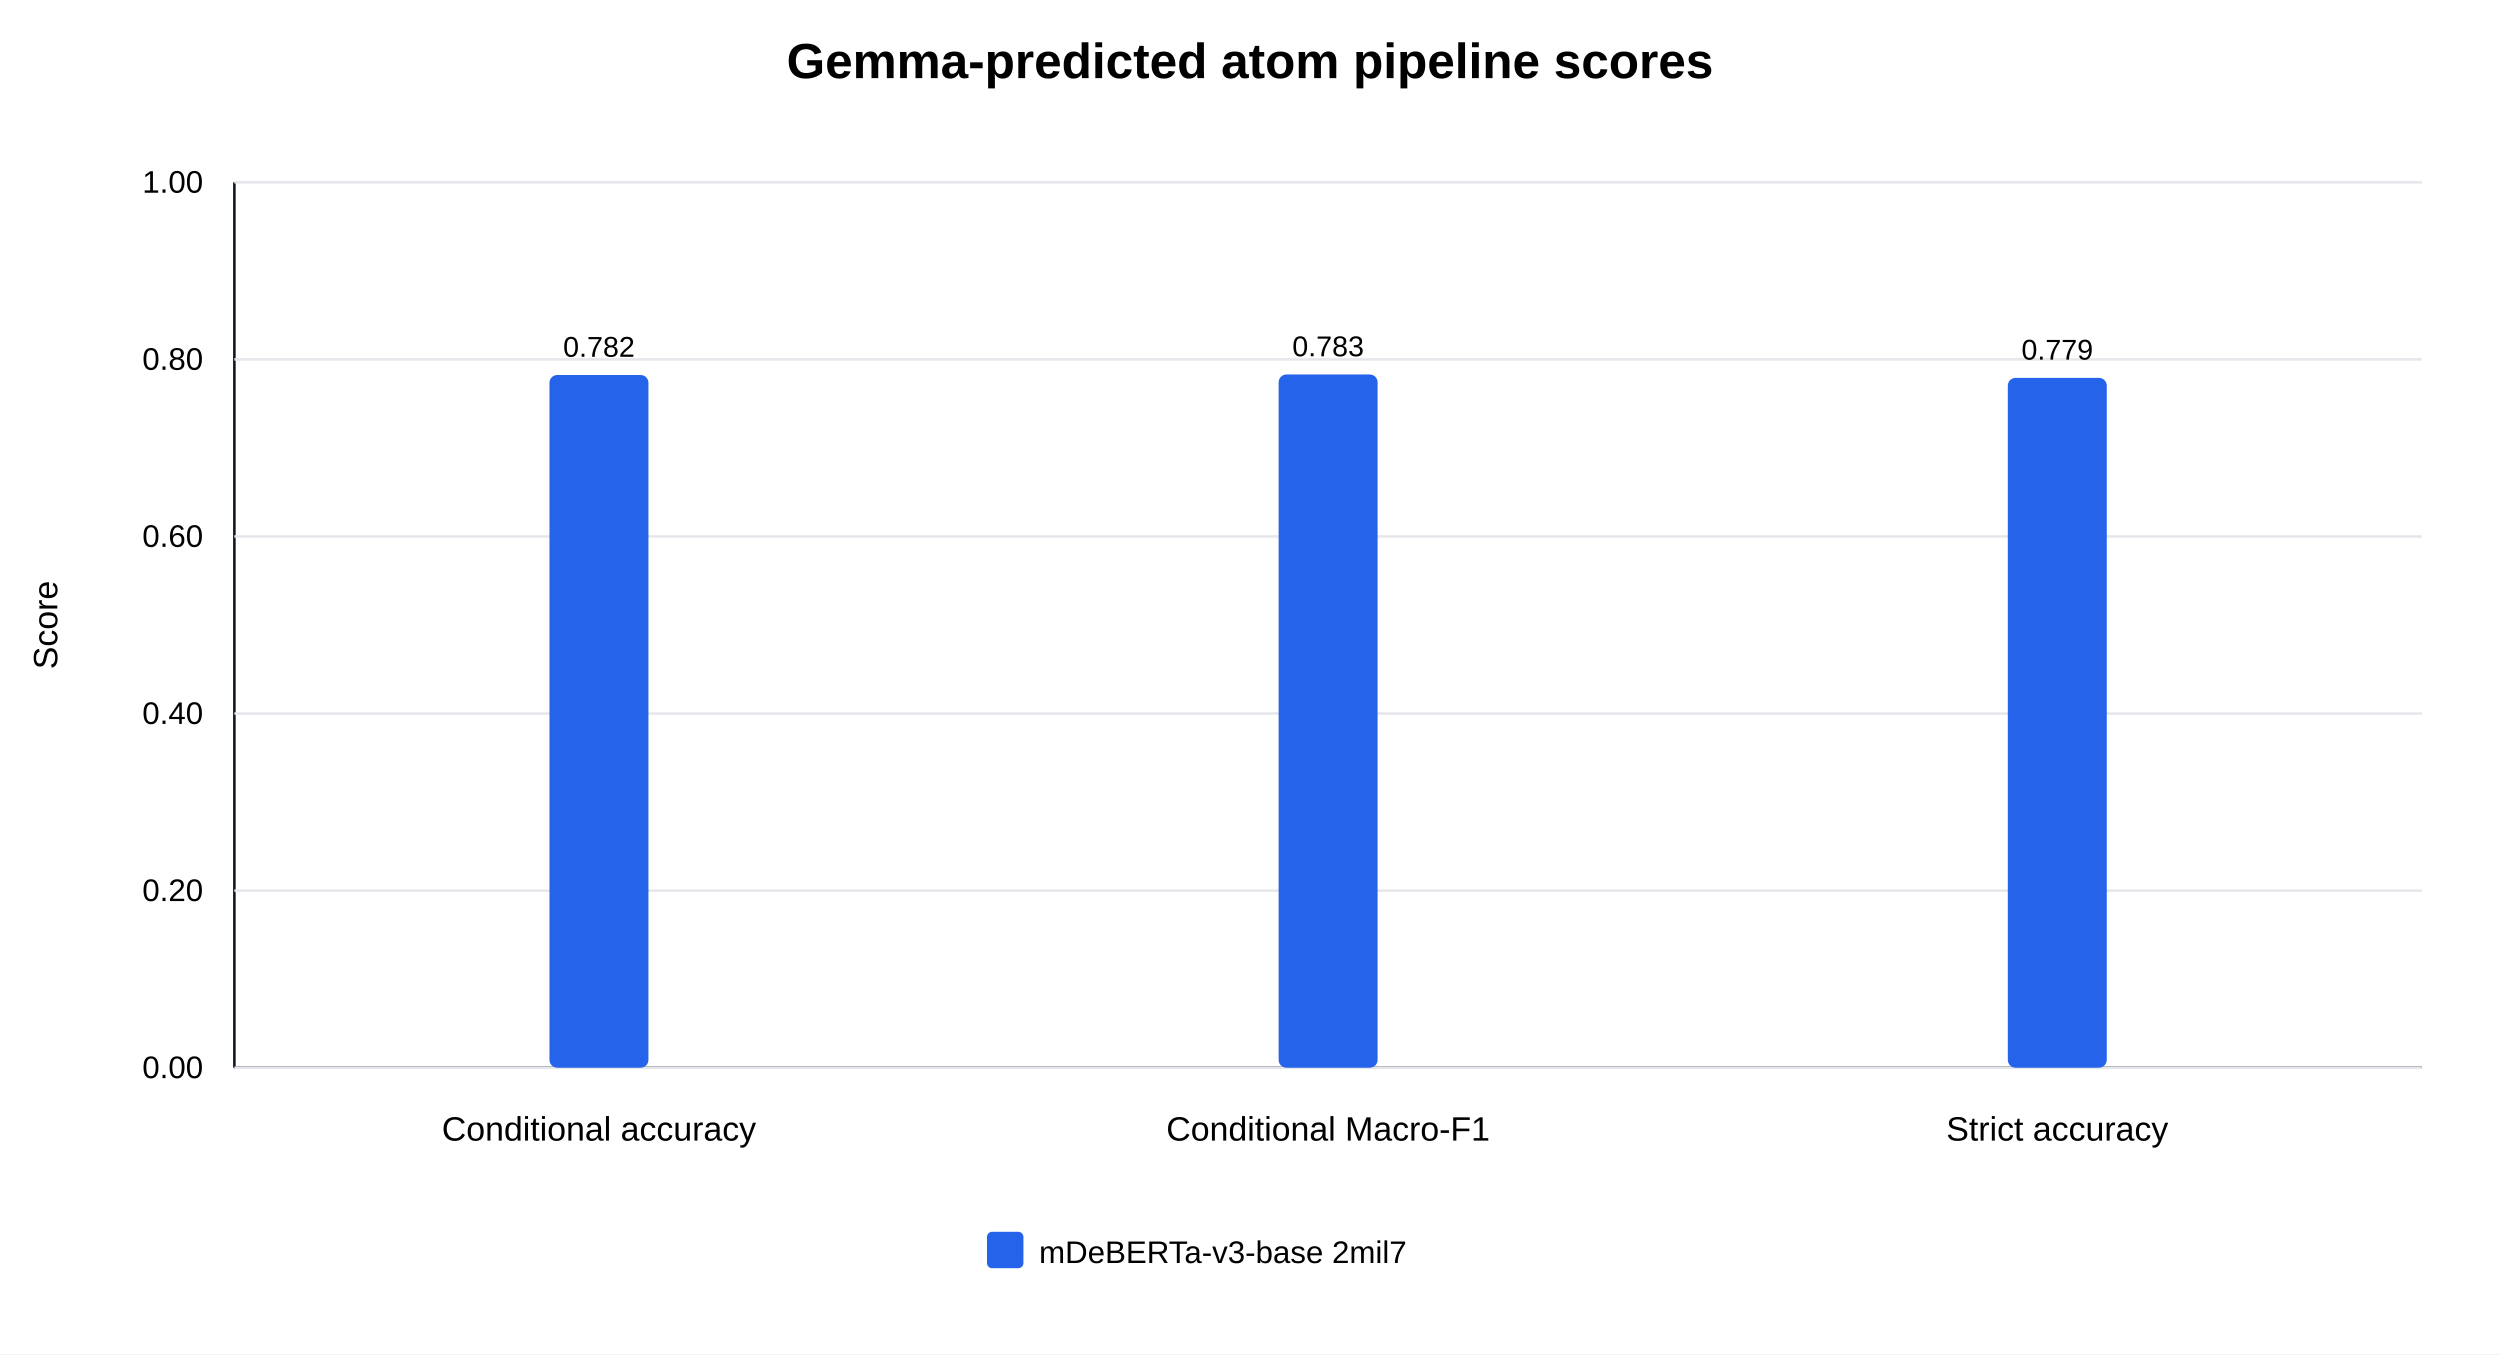
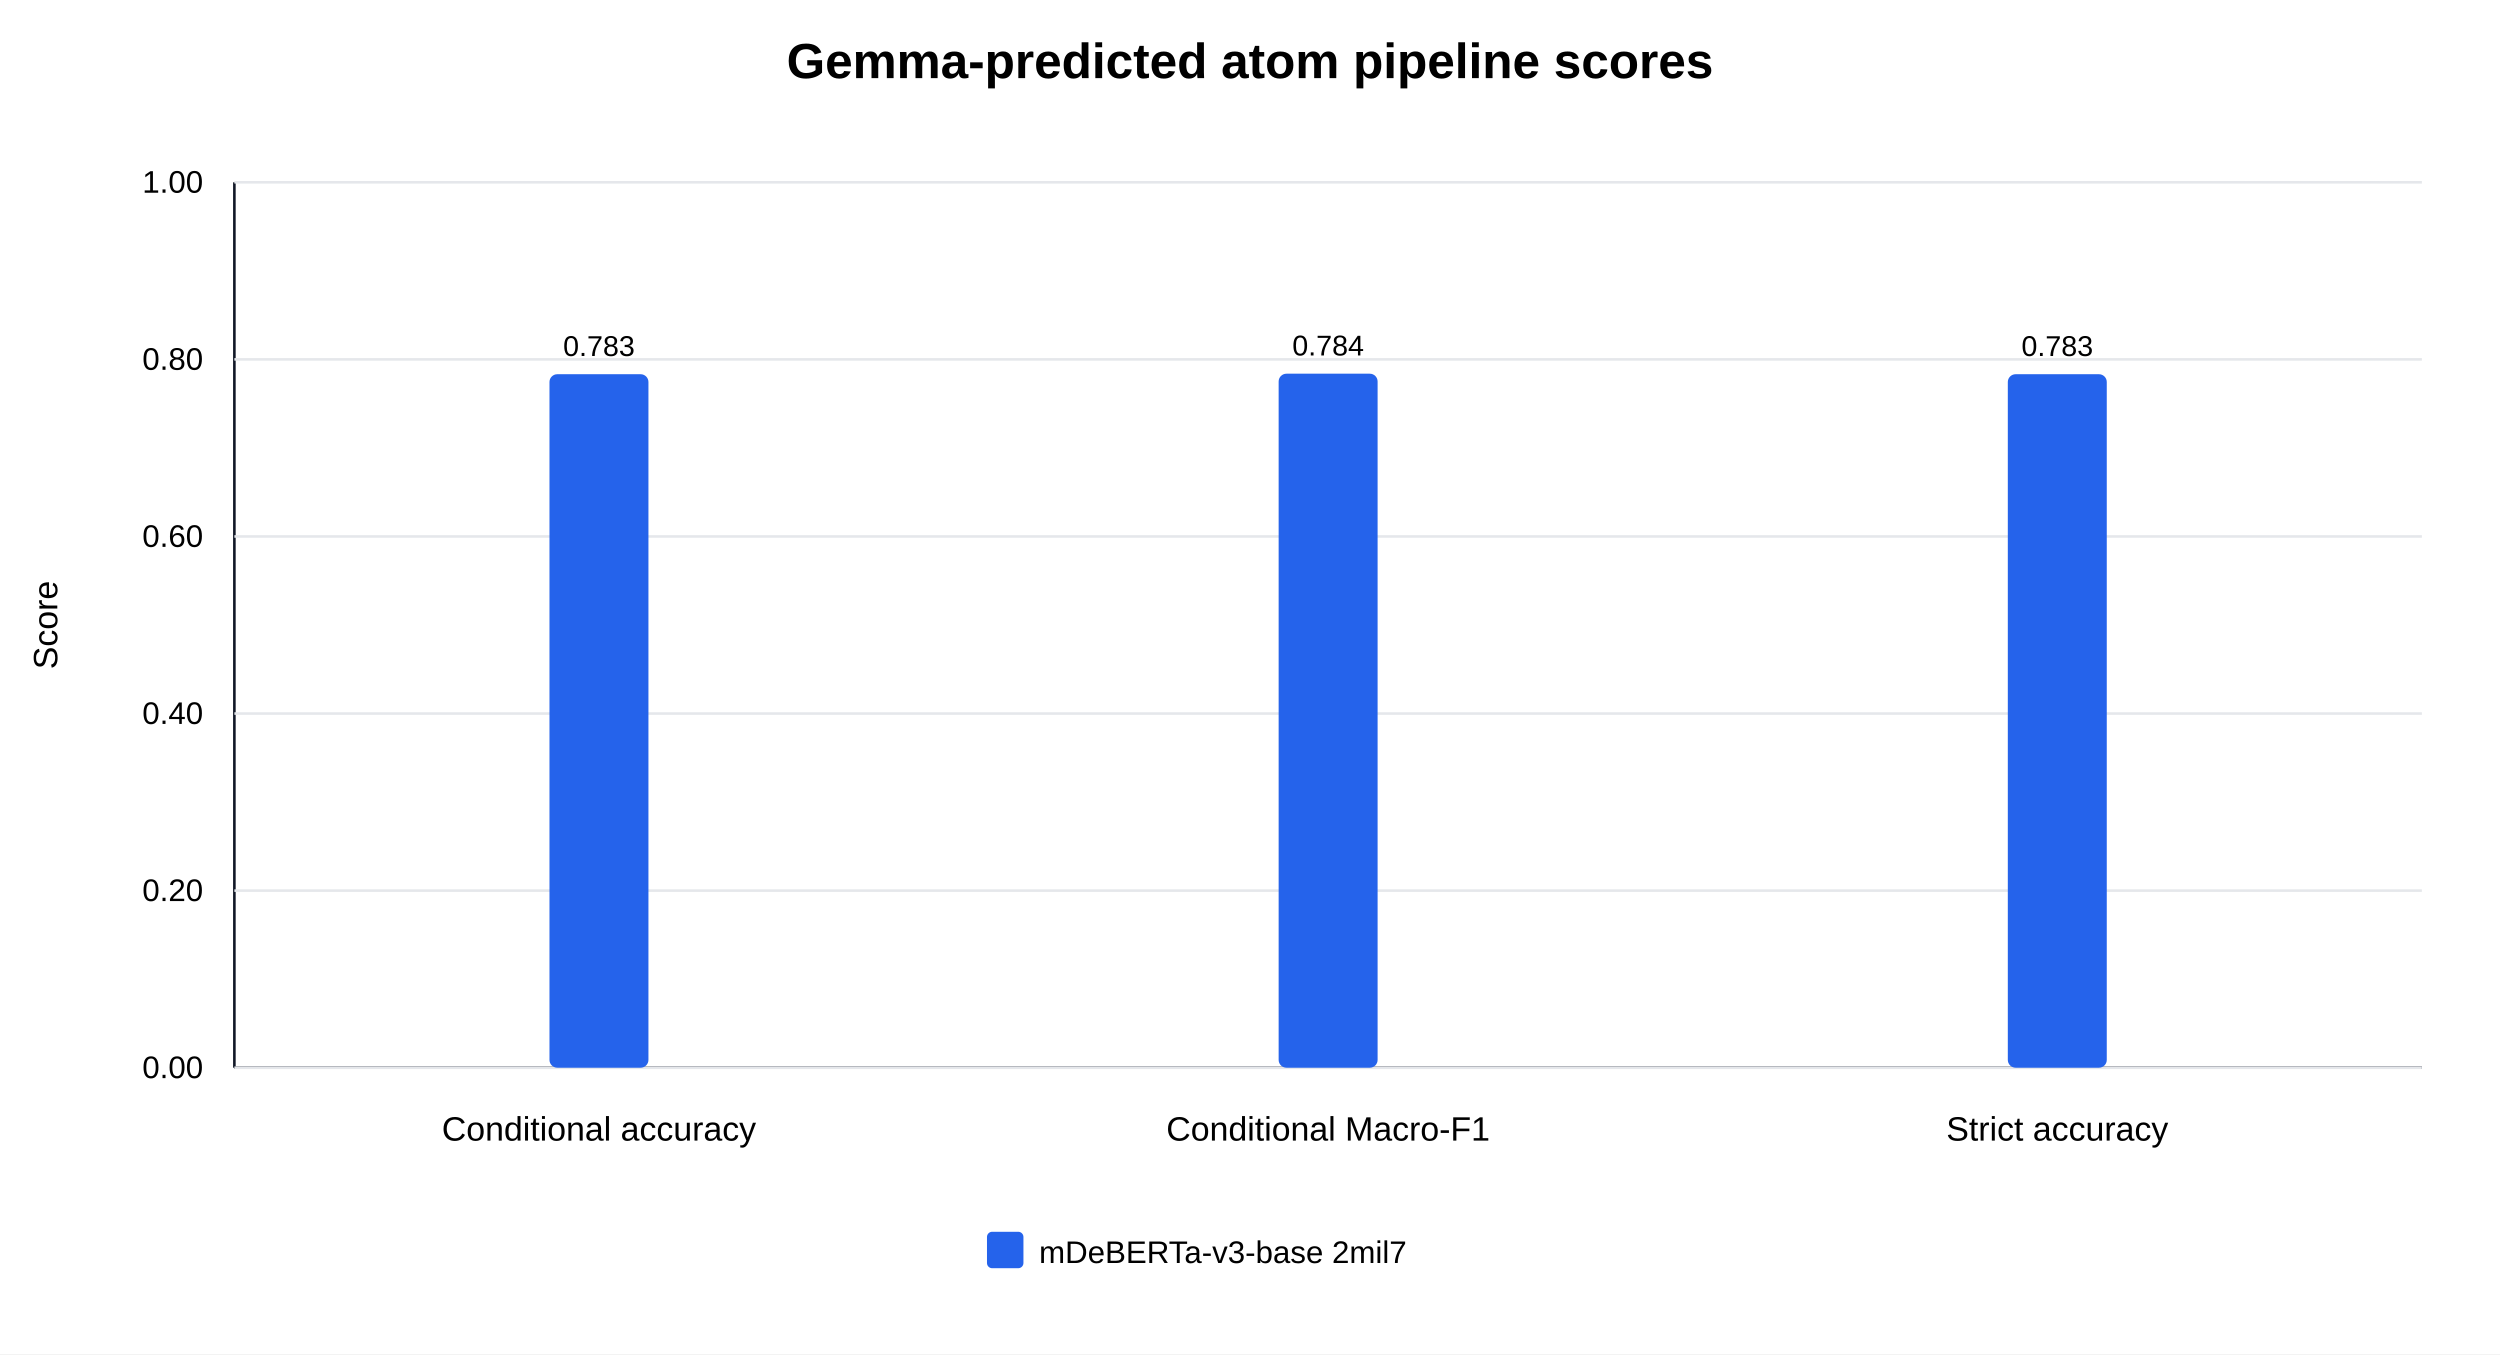
<svg xmlns="http://www.w3.org/2000/svg" width="960" height="520" viewBox="0 0 960 520">
  <rect width="100%" height="100%" fill="#ffffff" />
  <text x="480.0" y="30" text-anchor="middle" font-family="Arial, sans-serif" font-size="19" font-weight="700">Gemma-predicted atom pipeline scores</text>
  <line x1="90" y1="410" x2="930" y2="410" stroke="#111827" />
  <line x1="90" y1="70" x2="90" y2="410" stroke="#111827" />
  <line x1="90" y1="410.0" x2="930" y2="410.0" stroke="#e5e7eb" />
  <text x="78" y="414.0" text-anchor="end" font-family="Arial" font-size="12">0.00</text>
  <line x1="90" y1="342.0" x2="930" y2="342.0" stroke="#e5e7eb" />
  <text x="78" y="346.0" text-anchor="end" font-family="Arial" font-size="12">0.20</text>
  <line x1="90" y1="274.0" x2="930" y2="274.0" stroke="#e5e7eb" />
  <text x="78" y="278.0" text-anchor="end" font-family="Arial" font-size="12">0.40</text>
  <line x1="90" y1="206.0" x2="930" y2="206.0" stroke="#e5e7eb" />
  <text x="78" y="210.0" text-anchor="end" font-family="Arial" font-size="12">0.60</text>
  <line x1="90" y1="138.0" x2="930" y2="138.0" stroke="#e5e7eb" />
  <text x="78" y="142.0" text-anchor="end" font-family="Arial" font-size="12">0.80</text>
  <line x1="90" y1="70.0" x2="930" y2="70.0" stroke="#e5e7eb" />
  <text x="78" y="74.0" text-anchor="end" font-family="Arial" font-size="12">1.00</text>
  <text x="230.0" y="438" text-anchor="middle" font-family="Arial" font-size="13">Conditional accuracy</text>
-   <rect x="211.0" y="144.0" width="38.0" height="266.0" rx="3" fill="#2563eb" />
-   <text x="230.0" y="137.0" text-anchor="middle" font-family="Arial" font-size="11">0.782</text>
+   <rect x="211.0" y="143.7" width="38.0" height="266.3" rx="3" fill="#2563eb" />
+   <text x="230.0" y="136.7" text-anchor="middle" font-family="Arial" font-size="11">0.783</text>
  <text x="510.0" y="438" text-anchor="middle" font-family="Arial" font-size="13">Conditional Macro-F1</text>
-   <rect x="491.0" y="143.8" width="38.0" height="266.2" rx="3" fill="#2563eb" />
-   <text x="510.0" y="136.8" text-anchor="middle" font-family="Arial" font-size="11">0.783</text>
+   <rect x="491.0" y="143.5" width="38.0" height="266.5" rx="3" fill="#2563eb" />
+   <text x="510.0" y="136.5" text-anchor="middle" font-family="Arial" font-size="11">0.784</text>
  <text x="790.0" y="438" text-anchor="middle" font-family="Arial" font-size="13">Strict accuracy</text>
-   <rect x="771.0" y="145.1" width="38.0" height="264.9" rx="3" fill="#2563eb" />
-   <text x="790.0" y="138.1" text-anchor="middle" font-family="Arial" font-size="11">0.779</text>
+   <rect x="771.0" y="143.7" width="38.0" height="266.3" rx="3" fill="#2563eb" />
+   <text x="790.0" y="136.7" text-anchor="middle" font-family="Arial" font-size="11">0.783</text>
  <rect x="379.0" y="473" width="14" height="14" rx="2" fill="#2563eb" />
  <text x="399.0" y="485" font-family="Arial" font-size="12">mDeBERTa-v3-base 2mil7</text>
  <text x="22" y="240.0" transform="rotate(-90 22 240.0)" text-anchor="middle" font-family="Arial" font-size="13">Score</text>
</svg>
